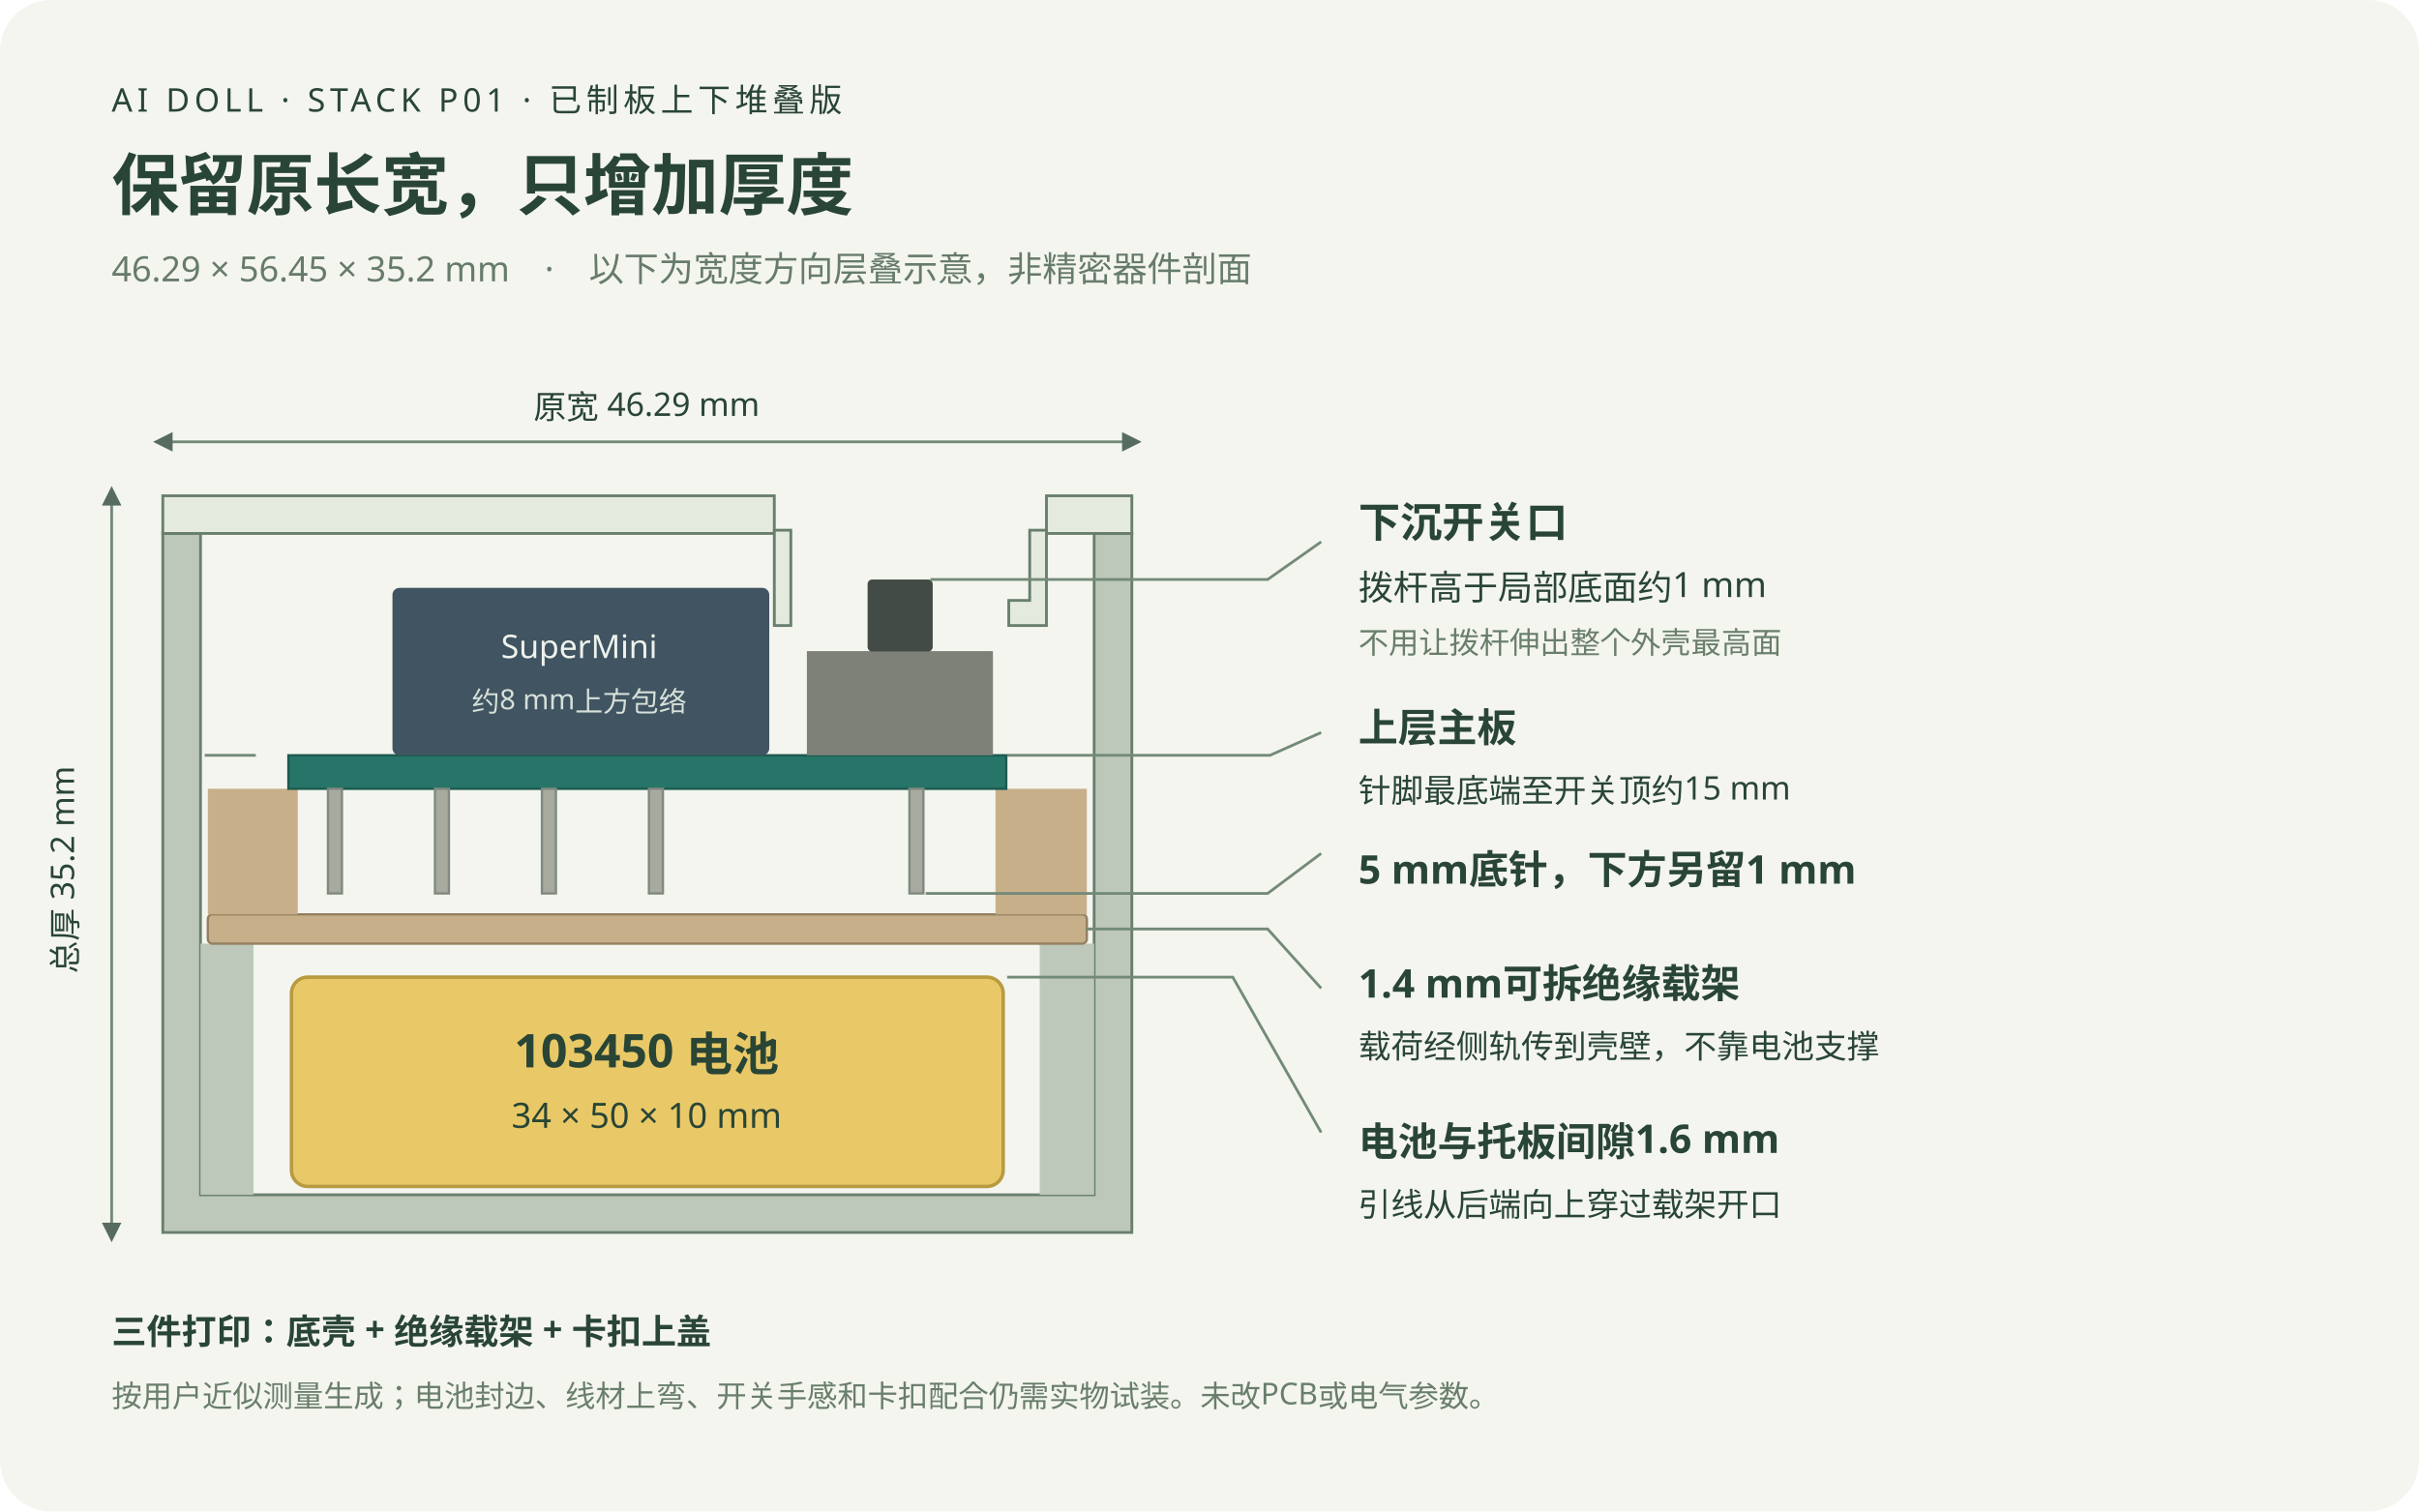
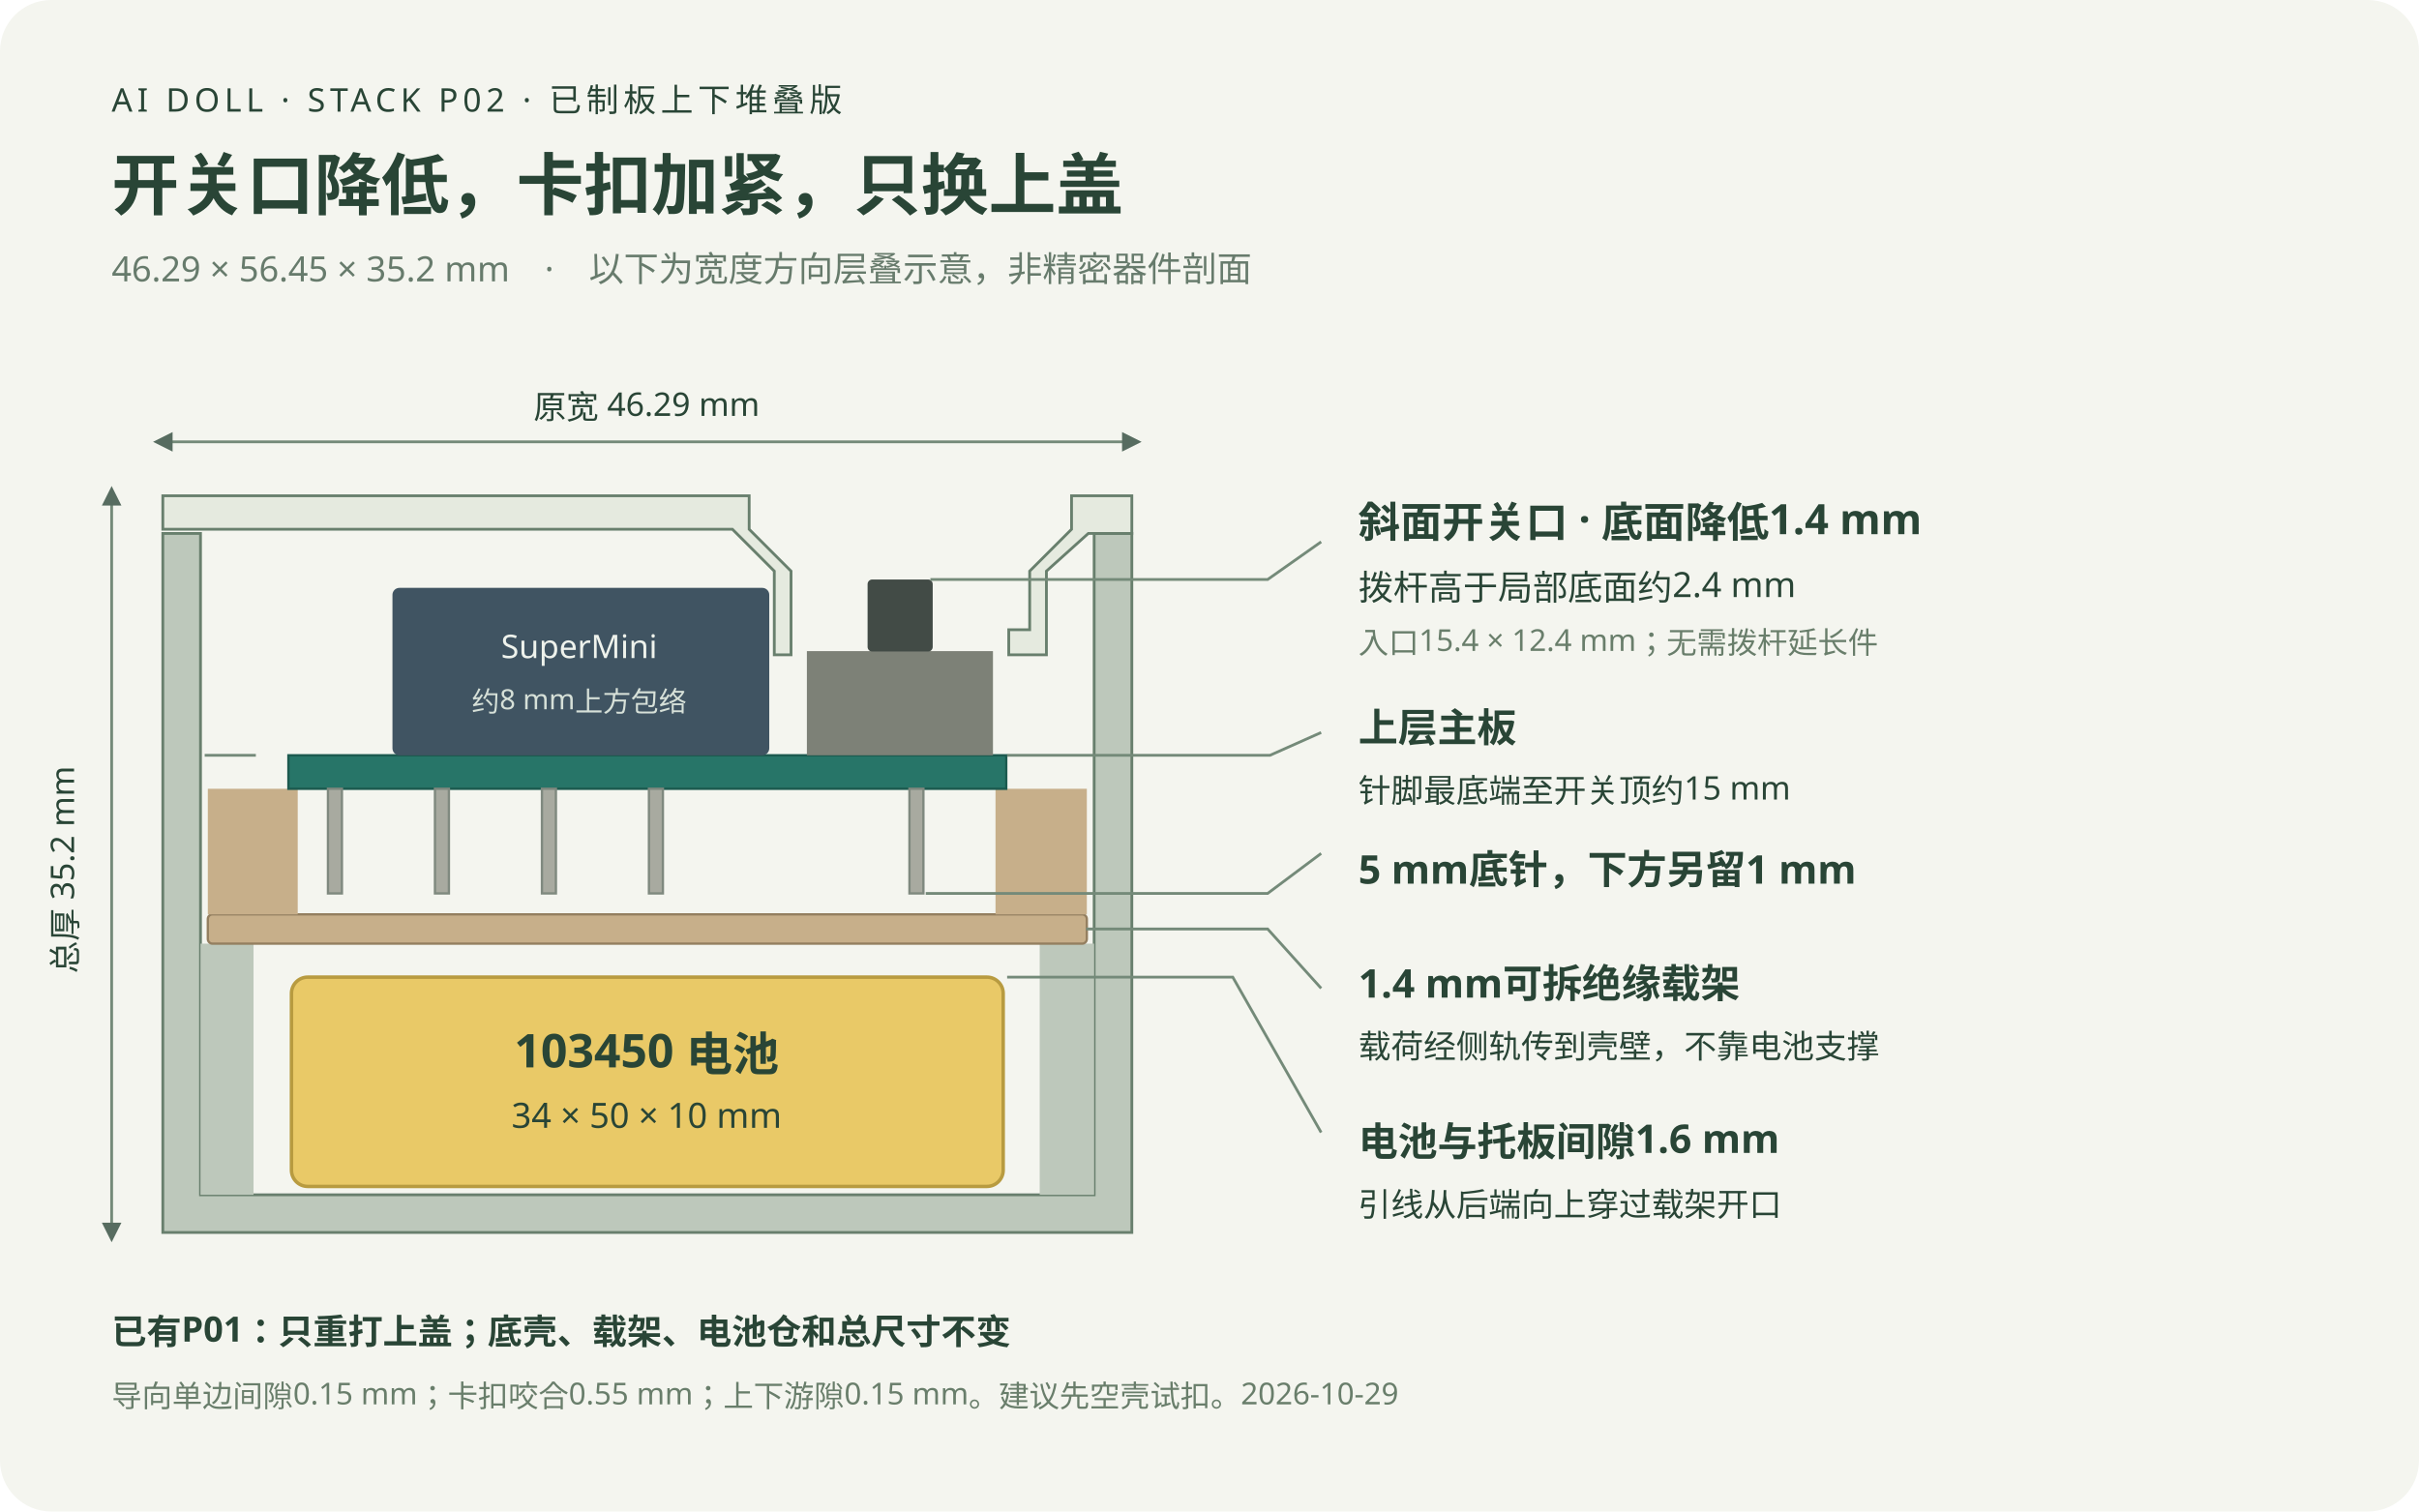
<svg xmlns="http://www.w3.org/2000/svg" width="1040" height="650" viewBox="0 0 1040 650">
  <defs>
    <marker id="arrow" markerWidth="7" markerHeight="7" refX="3.5" refY="3.5" orient="auto-start-reverse">
      <path d="M0,0 L7,3.5 L0,7" fill="#576c60" />
    </marker>
  </defs>
  <rect width="1040" height="650" rx="22" fill="#f4f5ef" />
  <g font-family="Segoe UI,Microsoft YaHei,sans-serif" fill="#294536">
-     <text x="48" y="48" font-size="14" letter-spacing="2">AI DOLL · STACK P01 · 已制板上下堆叠版</text>
-     <text x="48" y="90" font-size="29" font-weight="650">保留原长宽，只增加厚度</text>
+     <text x="48" y="48" font-size="14" letter-spacing="2">AI DOLL · STACK P02 · 已制板上下堆叠版</text>
+     <text x="48" y="90" font-size="29" font-weight="650">开关口降低，卡扣加紧，只换上盖</text>
    <text x="48" y="121" font-size="15" fill="#677b6c">46.29 × 56.45 × 35.2 mm　·　以下为宽度方向层叠示意，非精密器件剖面</text>
    <g fill="#bdc8bb" stroke="#687f6d" stroke-width="1.2">
      <path d="M70,229.4 H86.2 V513.8 H470.41 V229.4 H486.61 V530 H70 Z" />
-       <path d="M70,213.2 H332.9 V229.4 H70 Z M449.9,213.2 H486.61 V229.4 H449.9 Z" fill="#e5eadf" />
-       <path d="M332.9,228 V269 H340 V258.2 H340 V228 Z M442.7,228 V258.2 H433.7 V269 H449.9 V228 Z" fill="#e5eadf" />
+       <path d="M70,213.2 H322.09 V227.6 L340.09,245.6 V270.8 L340.09,281.6 H332.89 V245.6 L314.89,227.6 H70 Z M460.69,213.2 H486.61 V229.4 H467.89 L449.89,245.6 V281.6 H433.69 V270.8 H442.69 V245.6 L460.69,227.6 Z" fill="#e5eadf" />
    </g>
    <rect x="125.305" y="420.2" width="306" height="90" rx="7" fill="#e9c967" stroke="#b89b40" stroke-width="1.5" />
    <text x="278" y="459" text-anchor="middle" font-size="20" font-weight="650">103450 电池</text>
    <text x="278" y="485" text-anchor="middle" font-size="15">34 × 50 × 10 mm</text>
    <path d="M86.2,405.8 H109 V513.8 H86.2 Z M447,405.8 H470.4 V513.8 H447 Z" fill="#bdc8bb" />
    <rect x="89.35" y="393.2" width="377.91" height="12.6" rx="2" fill="#c7af8a" stroke="#947f60" />
    <path d="M89.35,339.2 H128 V393.2 H89.35 Z M428,339.2 H467.26 V393.2 H428 Z" fill="#c7af8a" />
    <rect x="124" y="324.8" width="308.61" height="14.4" fill="#277568" stroke="#1c5a4f" />
    <g fill="#a8aaa0" stroke="#7f897f">
      <rect x="141" y="339.2" width="6" height="45" />
      <rect x="187" y="339.2" width="6" height="45" />
      <rect x="233" y="339.2" width="6" height="45" />
      <rect x="279" y="339.2" width="6" height="45" />
      <rect x="391" y="339.2" width="6" height="45" />
    </g>
    <rect x="168.73" y="252.8" width="162" height="72" rx="3" fill="#405462" />
    <text x="249" y="283" text-anchor="middle" fill="#eef2ec" font-size="14">SuperMini</text>
    <text x="249" y="306" text-anchor="middle" fill="#d6e0d8" font-size="12">约8 mm上方包络</text>
    <rect x="346.9" y="280" width="80" height="44.8" fill="#7d8177" />
    <rect x="373" y="249.2" width="28" height="31" rx="2" fill="#424b46" />
    <g fill="none" stroke="#748a79" stroke-width="1.2">
      <path d="M70,190 H486.61" marker-start="url(#arrow)" marker-end="url(#arrow)" />
      <path d="M48,213.2 V530" marker-start="url(#arrow)" marker-end="url(#arrow)" />
      <path d="M400,249.2 H545 L568,233" />
      <path d="M398,384.2 H545 L568,367" />
      <path d="M467,399.5 H545 L568,425" />
      <path d="M433,420.2 H530 L568,487" />
      <path d="M88,324.8 H110 M433,324.8 H546 L568,315" />
    </g>
    <text x="278" y="180" text-anchor="middle" font-size="14">原宽 46.29 mm</text>
    <text transform="translate(33,374) rotate(-90)" text-anchor="middle" font-size="14">总厚 35.2 mm</text>
-     <text x="584" y="231" font-size="18" font-weight="600">下沉开关口</text>
-     <text x="584" y="258" font-size="15">拨杆高于局部底面约1 mm</text>
-     <text x="584" y="281" font-size="13" fill="#697e6b">不用让拨杆伸出整个外壳最高面</text>
+     <text x="584" y="231" font-size="18" font-weight="600">斜面开关口 · 底面降低1.4 mm</text>
+     <text x="584" y="258" font-size="15">拨杆高于局部底面约2.4 mm</text>
+     <text x="584" y="281" font-size="13" fill="#697e6b">入口15.4 × 12.4 mm；无需拨杆延长件</text>
    <text x="584" y="319" font-size="17" font-weight="600">上层主板</text>
    <text x="584" y="345" font-size="14">针脚最底端至开关顶约15 mm</text>
    <text x="584" y="380" font-size="17" font-weight="600">5 mm底针，下方另留1 mm</text>
    <text x="584" y="429" font-size="17" font-weight="600">1.4 mm可拆绝缘载架</text>
    <text x="584" y="455" font-size="14">载荷经侧轨传到壳壁，不靠电池支撑</text>
    <text x="584" y="497" font-size="17" font-weight="600">电池与托板间隙1.6 mm</text>
    <text x="584" y="523" font-size="14">引线从后端向上穿过载架开口</text>
-     <text x="48" y="578" font-size="15" font-weight="600">三件打印：底壳 + 绝缘载架 + 卡扣上盖</text>
-     <text x="48" y="605" font-size="13" fill="#697e6b">按用户近似测量生成；电池封边、线材上弯、开关手感和卡扣配合仍需实物试装。未改PCB或电气参数。</text>
+     <text x="48" y="578" font-size="15" font-weight="600">已有P01：只重打上盖；底壳、载架、电池仓和总尺寸不变</text>
+     <text x="48" y="605" font-size="13" fill="#697e6b">导向单边间隙0.15 mm；卡扣咬合0.55 mm；上下游隙0.15 mm。建议先空壳试扣。2026-10-29</text>
  </g>
</svg>
